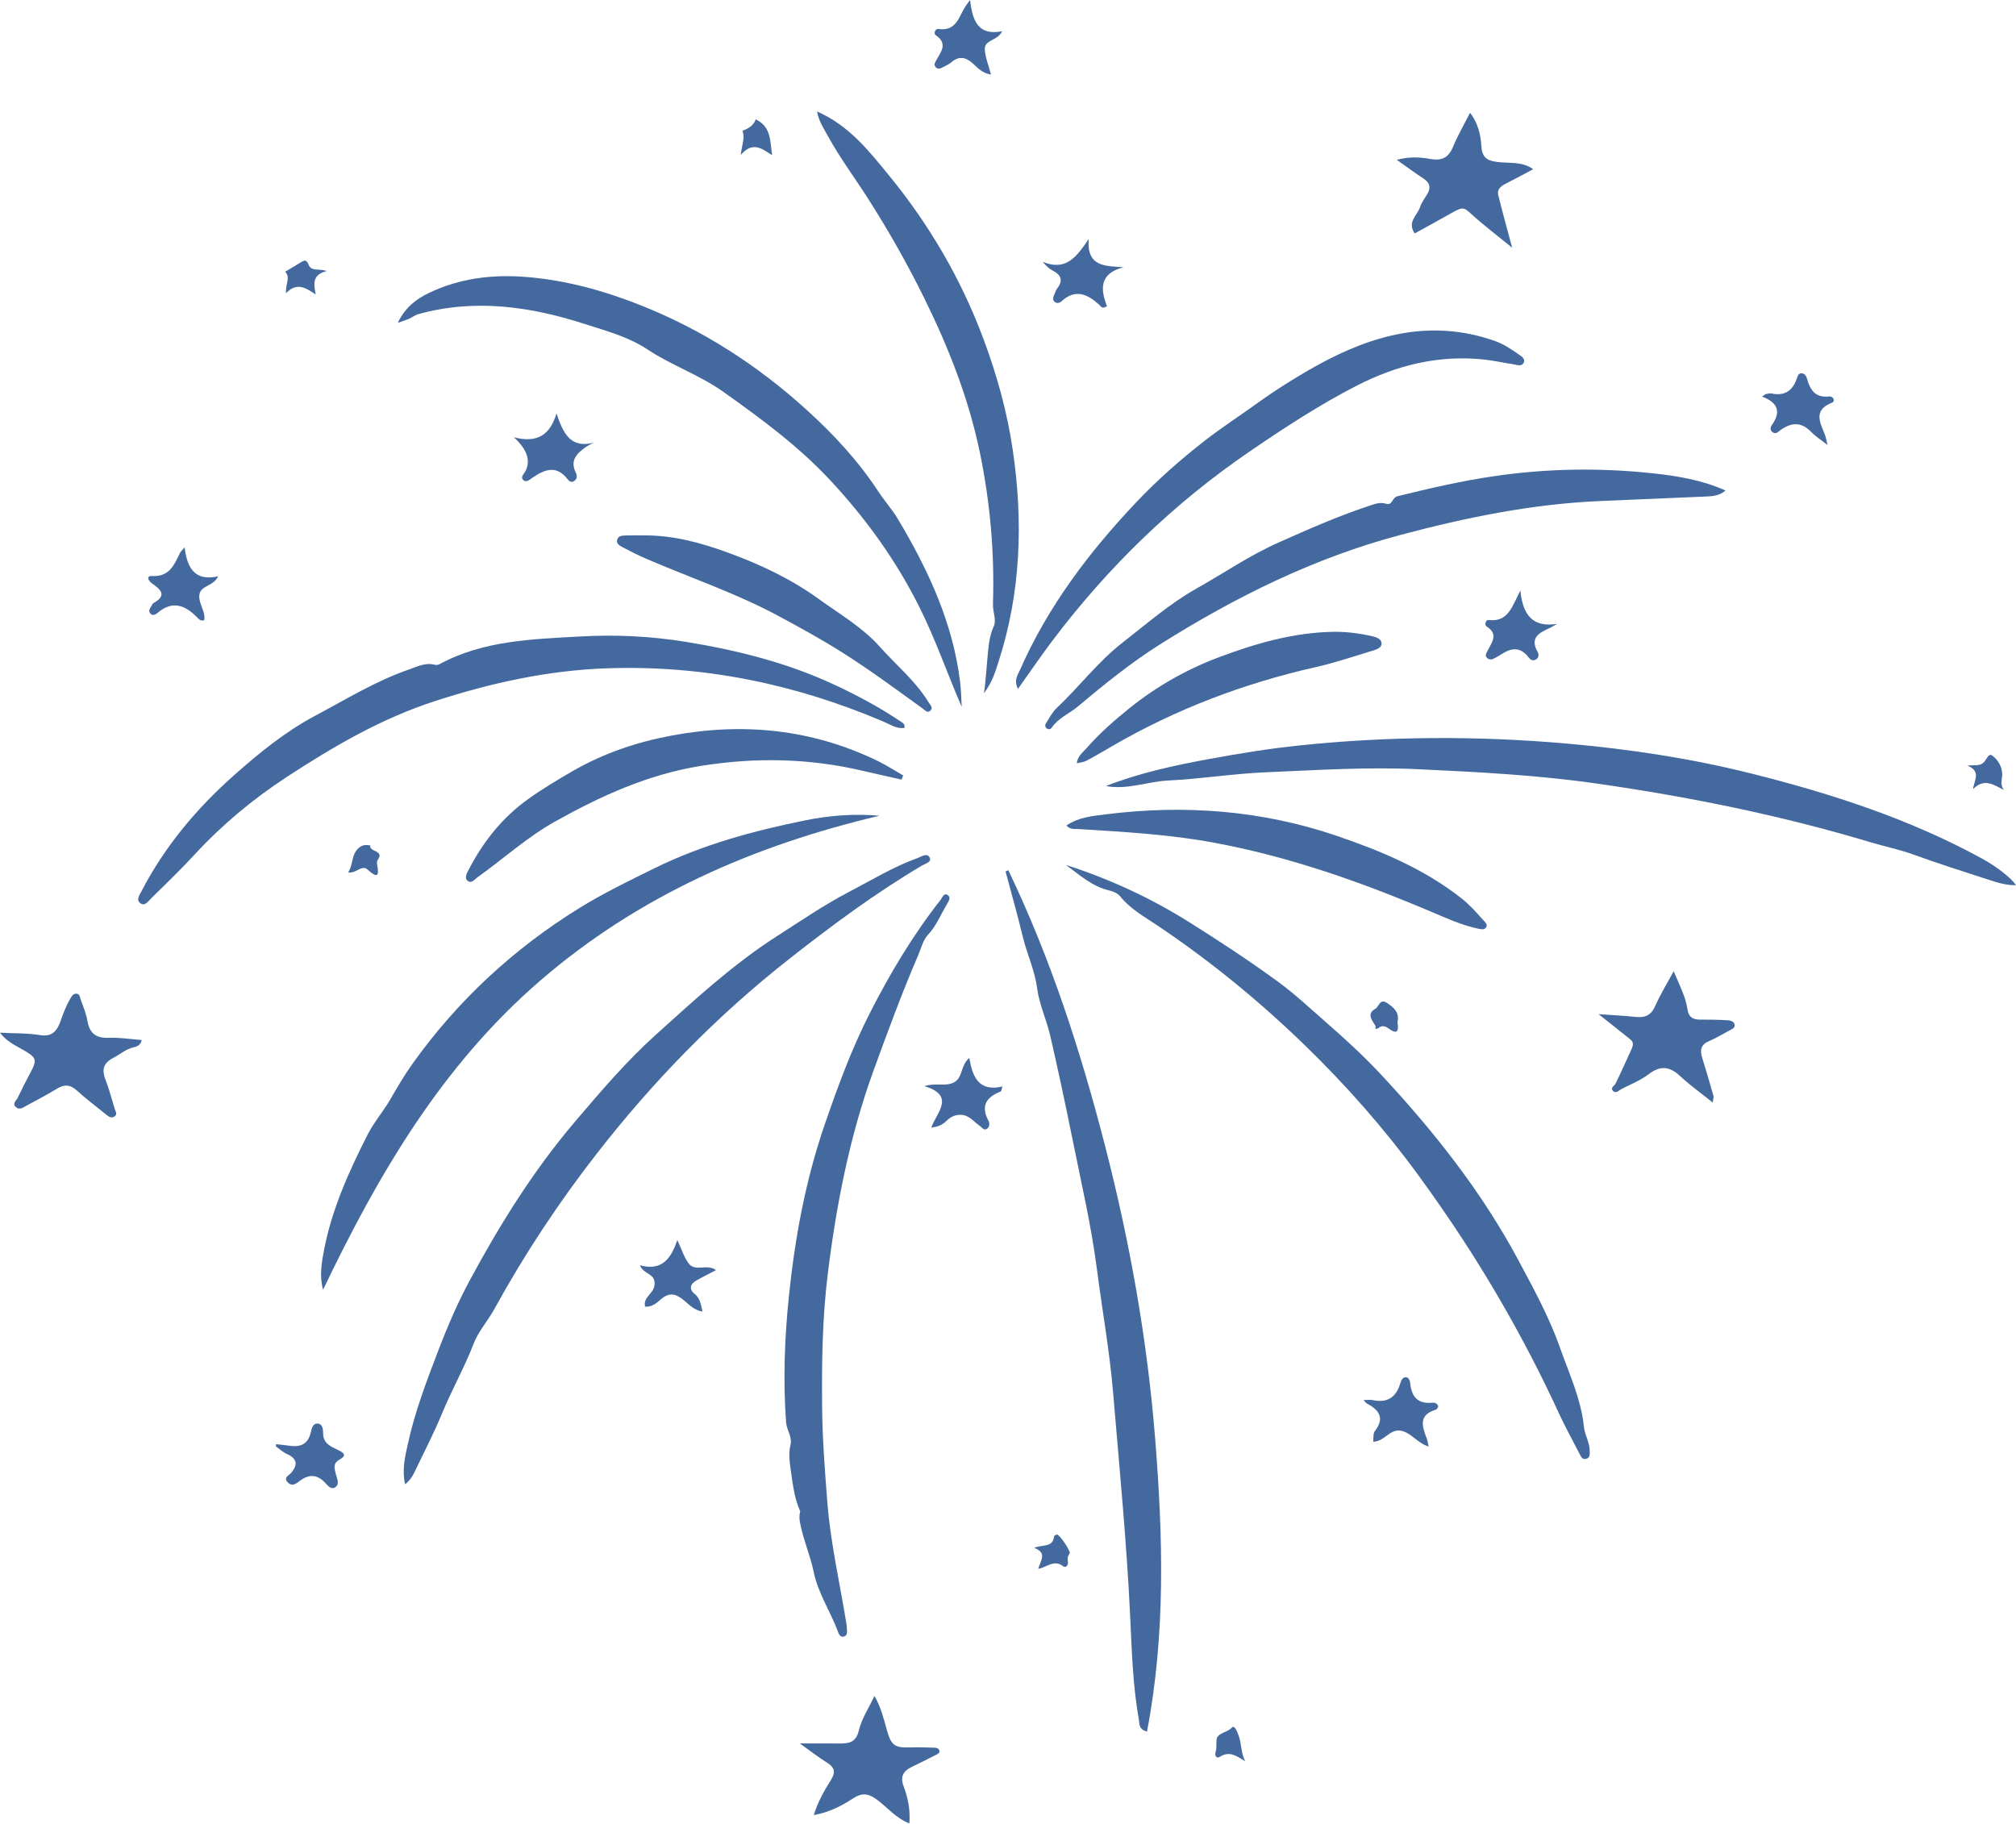
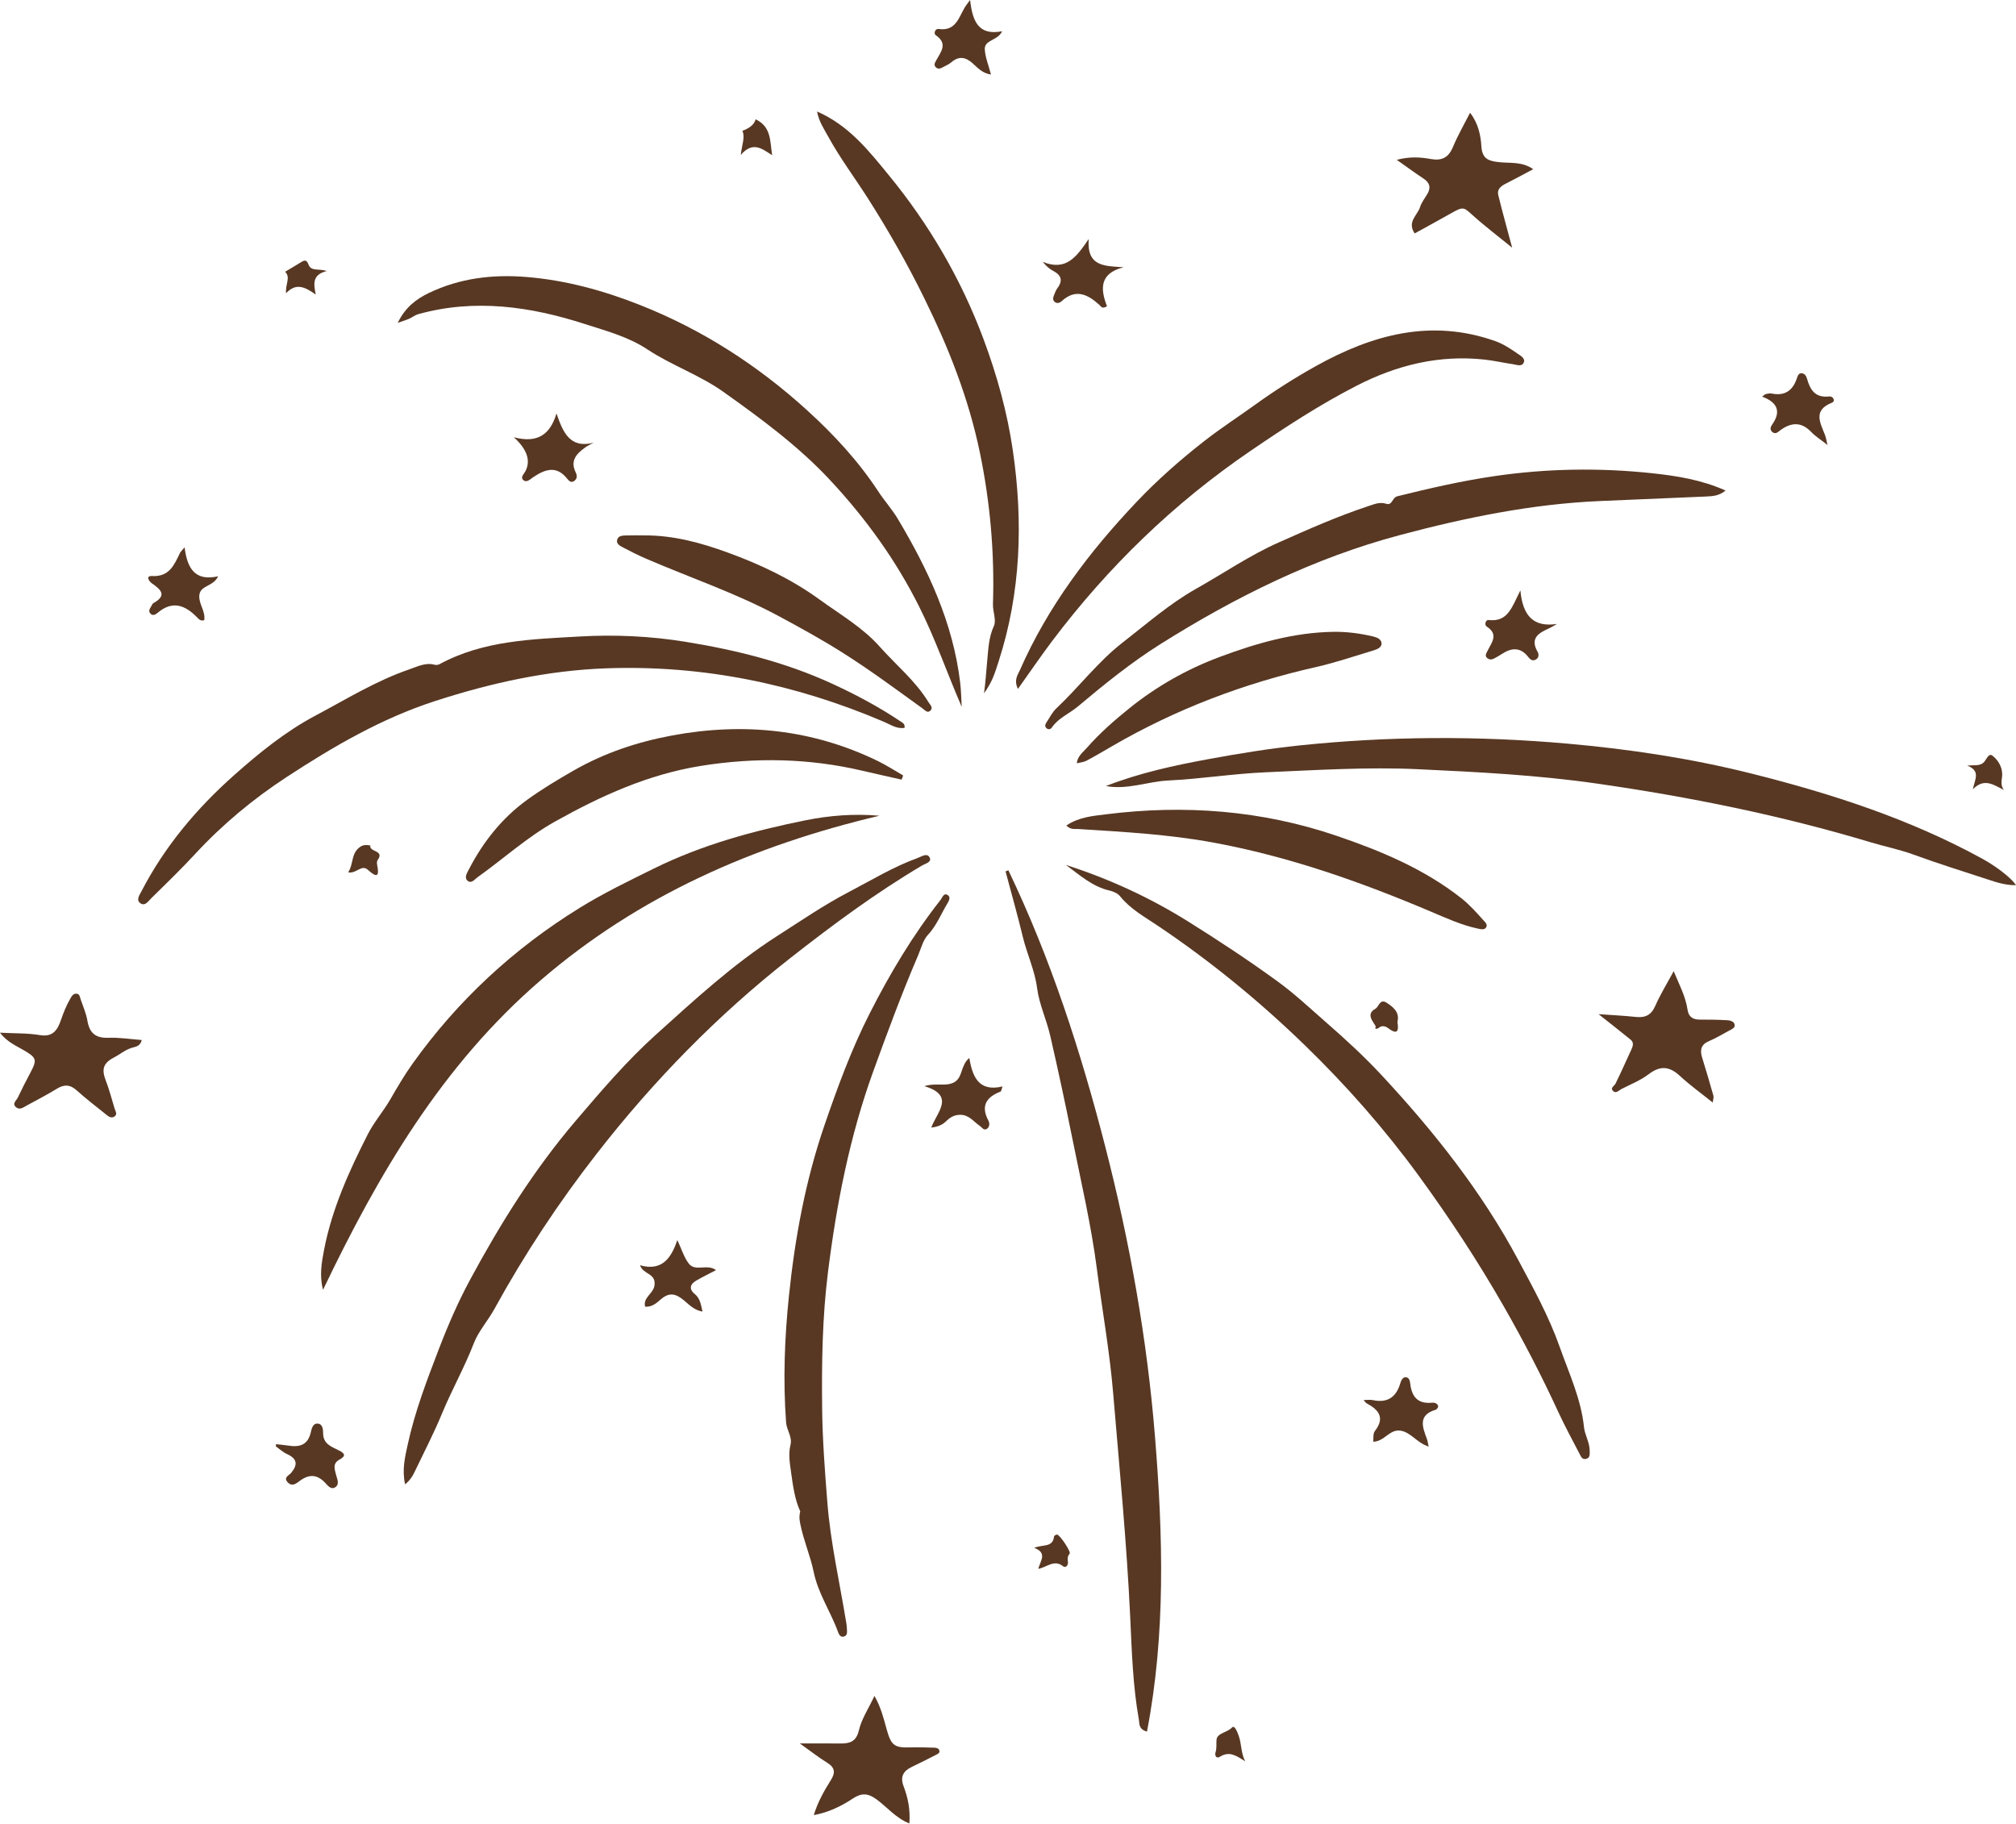
<svg xmlns="http://www.w3.org/2000/svg" id="Capa_2" viewBox="0 0 811.53 734.05">
  <defs>
-     <style>.cls-1{fill:#44699e;stroke-width:0px;}</style>
+     <style>.cls-1{fill:#583823;stroke-width:0px;}</style>
  </defs>
  <g id="Capa_1-2">
    <path class="cls-1" d="M811.53,356.33c-4.24.09-7.97-1.18-11.65-2.39-9.94-3.24-19.9-6.37-29.74-9.96-5.47-1.99-11.46-3.21-17.17-4.92-36.08-10.84-72.86-18.27-110.12-23.62-23.87-3.43-47.86-4.65-71.91-5.78-20.52-.97-40.95.36-61.39,1.23-13.12.56-26.16,2.68-39.28,3.31-8.38.41-16.42,3.85-25.09,2.23,13.44-5.26,27.38-8.28,41.4-10.86,12.08-2.22,24.2-4.2,36.44-5.48,35.89-3.75,71.77-3.92,107.73-.75,25.24,2.22,50.21,6,74.75,12.18,31.96,8.04,63.21,18.17,92.29,34.07,5.8,3.17,11.74,7.75,13.76,10.74Z" />
    <path class="cls-1" d="M405.92,350.36c17.04,35.56,29.11,72.8,38.94,111,9.94,38.61,16.91,77.61,20.1,117.27,3.18,39.48,4.33,78.98-3.25,118.45-3.47-1-2.96-3.15-3.26-4.81-2.44-13.65-2.84-27.5-3.49-41.28-1.41-30.11-4.35-60.08-6.86-90.1-1.4-16.78-4.39-33.35-6.55-50.03-2.27-17.57-6.34-34.92-9.84-52.33-2.8-13.91-5.77-27.78-8.95-41.6-1.48-6.45-4.44-12.64-5.28-19.13-.94-7.25-4.07-13.69-5.74-20.62-2.13-8.84-4.62-17.59-6.96-26.38.38-.15.75-.3,1.12-.46Z" />
    <path class="cls-1" d="M364.12,293c-3.09.53-5.6-1.28-8.21-2.39-35.72-15.27-72.91-22.95-111.81-21.57-23.62.84-46.43,5.88-68.89,13.15-21.65,7.01-41.04,18.33-59.83,30.62-13.41,8.77-25.83,19.08-36.81,30.95-5.64,6.1-11.61,11.9-17.56,17.71-1.18,1.15-2.54,3.46-4.43,2.19-1.95-1.31-.44-3.32.39-4.91,9.36-18.06,22.25-33.38,37.36-46.78,10.1-8.96,20.63-17.51,32.64-23.89,12.41-6.59,24.43-14.04,37.82-18.63,3.25-1.11,6.46-2.84,10.15-1.85.59.16,1.4.08,1.94-.21,17.72-9.6,37.31-10.07,56.65-11.17,14.13-.8,28.3-.14,42.34,2.13,20.44,3.31,40.42,8.26,59.28,16.96,9.48,4.37,18.71,9.29,27.4,15.13.78.52,1.82.95,1.57,2.56Z" />
    <path class="cls-1" d="M163.06,597.52c-1.29-5.89-.03-10.97,1.04-15.89,2.88-13.34,7.76-26.03,12.64-38.76,3.65-9.52,7.7-18.81,12.5-27.72,12.17-22.56,25.71-44.24,42.41-63.84,10.27-12.05,20.54-24.12,32.31-34.73,15.6-14.05,31.04-28.35,48.81-39.73,9.58-6.14,19.01-12.61,29.07-17.85,9.04-4.71,17.81-10.09,27.48-13.57,1.65-.59,3.84-2.23,4.89-.26,1,1.89-1.69,2.45-2.98,3.21-18.73,11.09-36.16,24.01-53.26,37.43-29.21,22.92-54.91,49.27-77.7,78.54-15.41,19.79-29.18,40.6-41.25,62.59-2.52,4.59-6.48,9.13-8.19,13.57-3.78,9.83-8.95,18.95-12.94,28.62-3.11,7.53-6.86,14.8-10.39,22.15-.99,2.06-1.9,4.23-4.44,6.25Z" />
    <path class="cls-1" d="M429.05,348.18c17.39,5.59,33.75,13.09,49.39,22.88,12.25,7.67,24.26,15.58,35.92,24.07,6.84,4.98,12.98,10.78,19.35,16.34,7.78,6.79,15.35,13.73,22.37,21.27,21.19,22.78,40.41,47.03,55.14,74.58,6.09,11.39,12.34,22.75,16.64,34.94,3.74,10.58,8.58,20.84,9.77,32.27.33,3.17,2.31,6.14,2.29,9.56,0,1.4.24,2.77-1.48,3.2-1.51.38-2.02-.91-2.54-1.91-2.9-5.61-5.94-11.16-8.58-16.89-6.67-14.48-13.99-28.62-21.9-42.44-10.46-18.29-22-35.88-34.44-52.91-13.72-18.79-29.08-36.21-45.7-52.34-18.39-17.84-38.25-34.1-59.62-48.4-5.18-3.47-10.72-6.55-14.77-11.59-.95-1.19-2.77-1.97-4.34-2.33-6.9-1.6-11.97-6.26-17.5-10.31Z" />
    <path class="cls-1" d="M387.12,284.53c-5.9-13.62-10.6-27.36-17.15-40.4-9.41-18.75-21.49-35.48-35.77-50.8-12.83-13.77-27.8-24.77-43.05-35.61-9.64-6.84-20.81-10.62-30.5-17.04-7.81-5.17-16.81-7.52-25.22-10.24-21.77-7.04-44.35-10.33-67.17-3.94-1.24.35-2.31,1.27-3.52,1.8-1.21.53-2.48.9-4.62,1.66,2.95-6.17,7.41-9.57,12.54-12.03,12.42-5.96,25.64-7.54,39.24-6.43,15.83,1.29,30.96,5.44,45.71,11.27,25.07,9.91,47.35,24.27,67.23,42.34,10.82,9.83,20.71,20.5,28.79,32.85,2.4,3.66,5.46,7.04,7.75,10.87,12.23,20.49,22.24,41.85,25.13,65.91.39,3.24.43,6.53.62,9.8Z" />
    <path class="cls-1" d="M130.04,519.22c-1.52-5.65-.57-11,.43-16.18,3.19-16.49,10.1-31.72,17.64-46.53,2.39-4.7,6.29-9.25,8.9-13.77,2.85-4.93,5.75-9.91,9.06-14.54,18.18-25.46,40.72-46.34,67.31-62.75,9.57-5.91,19.72-10.82,29.84-15.81,19.47-9.61,39.98-15.16,60.98-19.41,9.71-1.96,19.62-2.74,29.82-1.85-50.56,11.95-96.84,32.11-136.54,66.37-39.6,34.17-65.15,77.91-87.44,124.46Z" />
    <path class="cls-1" d="M322.12,608.36c-2.12-4.48-2.92-10.11-3.69-15.76-.5-3.65-1.13-7.26-.23-10.9.82-3.32-1.54-5.91-1.77-9.15-1.24-17.01-.6-33.94,1.15-50.85,2.42-23.4,6.65-46.42,14.31-68.73,5.25-15.29,10.81-30.46,18.14-44.9,8.18-16.12,17.42-31.61,28.62-45.85.71-.91,1.23-2.91,2.82-1.92,1.39.86.5,2.39-.2,3.55-2.53,4.21-4.26,8.79-7.8,12.56-1.86,1.98-2.76,5.56-3.95,8.33-6.54,15.23-12.28,30.81-17.94,46.39-9.52,26.23-14.85,53.51-18.29,81.06-2.27,18.13-2.55,36.49-2.34,54.83.14,12.65,1.11,25.28,2.1,37.82,1.28,16.24,4.97,32.29,7.61,48.42.13.82.25,1.65.26,2.47.02,1.14.32,2.54-1.08,3.04-1.51.55-2.17-.9-2.51-1.84-2.96-8.18-8-15.39-9.81-24.22-1.3-6.35-4.02-12.51-5.32-18.99-.3-1.49-.64-2.92-.07-5.36Z" />
    <path class="cls-1" d="M694.62,197.47c-2.48,2.07-5.03,2.29-7.67,2.4-14.31.59-28.61,1.22-42.92,1.83-27.43,1.19-54.13,6.67-80.57,13.72-34.55,9.21-66.12,24.88-96.26,43.82-11.88,7.47-22.69,16.24-33.37,25.21-3.42,2.88-7.8,4.56-10.42,8.43-.49.72-1.43.94-2.18.24-.75-.69-.5-1.52-.01-2.25,1.3-1.93,2.34-4.14,4-5.7,9.16-8.61,16.75-18.81,26.74-26.55,9.65-7.48,18.89-15.62,29.54-21.61,11.04-6.21,21.47-13.41,33.17-18.61,11.87-5.27,23.69-10.54,36.02-14.61,2.37-.78,4.67-1.83,7.27-1,2.6.84,2.32-2.46,4.58-3.02,12.93-3.21,25.92-6.19,39.09-8.11,21.01-3.07,42.14-3.41,63.27-1.17,10.06,1.07,20.06,2.65,29.71,6.98Z" />
    <path class="cls-1" d="M409.77,277.35c-1.76-3.62-.05-5.69.79-7.6,11.24-25.57,27.81-47.47,46.9-67.63,8.57-9.05,17.92-17.26,27.71-24.87,6.49-5.05,13.58-9.64,20.19-14.41,7.88-5.68,16-10.82,24.38-15.49,22.67-12.63,46.38-19.18,72.18-10.03,3.35,1.19,6.23,3.16,9.11,5.13,1.2.81,3.01,1.88,2.39,3.4-.79,1.96-2.9.98-4.46.75-3.78-.55-7.52-1.42-11.32-1.84-18.27-2-35.3,2.18-51.49,10.49-14.98,7.68-29.02,16.88-42.9,26.35-30.81,21.03-57.23,46.66-79.67,76.4-4.58,6.08-8.86,12.38-13.83,19.35Z" />
    <path class="cls-1" d="M328.91,44.88c12.86,5.63,20.85,15.85,28.95,25.74,16.25,19.84,29.04,41.76,38.03,65.83,5.43,14.54,9.58,29.52,11.81,44.8,4.19,28.65,3.3,57.18-5.72,85.05-.72,2.22-1.4,4.45-2.31,6.59-.91,2.13-2.08,4.15-3.56,6.19.64-4.44.87-8.91,1.31-13.34.45-4.59.58-9.21,2.65-13.69,1.1-2.37-.45-5.86-.36-8.83.66-20.56-1.09-40.86-5.27-61.04-4.54-21.92-12.66-42.43-22.5-62.38-6.75-13.69-14.26-26.9-22.47-39.79-5.34-8.39-11.35-16.37-16.13-25.12-1.65-3.02-3.66-5.88-4.44-10.01Z" />
    <path class="cls-1" d="M362.94,313.85c-5.26-1.19-10.53-2.35-15.78-3.58-21.52-5.05-43.12-5.45-64.96-1.96-21.21,3.39-40.24,12.05-58.74,22.39-11.24,6.28-20.7,14.93-31.09,22.34-1.24.88-2.64,2.91-4.22,1.45-1.36-1.26-.08-3.21.65-4.62,5.74-11.06,13.38-20.67,23.48-27.95,5.86-4.23,12.09-7.98,18.42-11.61,12.64-7.26,26.01-11.68,40.04-14.27,28.61-5.28,56.38-2.5,82.77,10.39,3.46,1.69,6.71,3.82,10.06,5.74-.21.56-.42,1.12-.63,1.68Z" />
    <path class="cls-1" d="M429.25,332.33c5.03-3.43,10.72-3.86,15.89-4.51,31.62-3.98,62.8-1.64,93.08,8.7,17.79,6.08,35.07,13.29,50.07,25.1,3.32,2.61,6.01,5.7,8.78,8.77.73.81,1.95,1.8,1.12,3-.74,1.08-2.18.66-3.28.43-6.55-1.39-12.63-4.17-18.75-6.77-28.38-12.04-57.32-22.27-87.76-27.87-17.98-3.31-36.17-4.3-54.35-5.45-1.43-.09-3.02.39-4.81-1.41Z" />
    <path class="cls-1" d="M259.49,215.53c11.65-.04,22.71,2.98,33.53,6.93,13.02,4.75,25.52,10.65,36.77,18.81,8.35,6.06,17.44,11.29,24.36,19.08,6.58,7.4,14.38,13.74,19.61,22.32.63,1.04,2.09,2.23.68,3.48-1.15,1.02-2.16-.3-3.03-.93-10.67-7.69-21.22-15.53-32.36-22.56-8.3-5.24-16.89-9.96-25.53-14.61-17.12-9.23-35.53-15.42-53.32-23.09-3.21-1.38-6.34-2.95-9.42-4.59-1.11-.59-2.66-1.33-2.39-2.87.32-1.87,2.13-1.9,3.61-1.95,2.49-.09,4.99-.02,7.49-.02Z" />
    <path class="cls-1" d="M433.45,307.28c.3-2.88,2.44-4.39,4.04-6.21,5.18-5.91,11.07-11.07,17.18-15.99,10.98-8.84,23.16-15.71,36.31-20.62,14.74-5.5,29.82-9.86,45.78-10.11,5.38-.08,10.59.61,15.8,1.82,1.76.41,3.49,1.11,3.58,2.86.08,1.56-1.72,2.34-3.14,2.77-7.77,2.33-15.48,4.98-23.38,6.76-28.91,6.53-56.29,16.91-81.93,31.81-3.44,2-6.86,4.03-10.38,5.89-1.1.58-2.47.66-3.85,1.01Z" />
    <path class="cls-1" d="M643.53,408.26c5.07.36,10.04.6,14.98,1.12,3.79.4,6.19-.75,7.81-4.45,2.03-4.62,4.71-8.95,7.41-13.97,2.34,5.63,4.83,10.27,5.59,15.55.4,2.77,2.09,3.94,4.84,3.94,3.66,0,7.32.04,10.97.24,1.27.07,2.94.39,3.16,1.9.18,1.27-1.29,1.79-2.3,2.33-2.63,1.42-5.21,3-7.96,4.15-3.37,1.41-3.81,3.65-2.81,6.8,1.6,5.07,3.07,10.18,4.52,15.29.16.58-.12,1.29-.29,2.68-4.67-3.75-9.17-6.97-13.19-10.7-4.21-3.92-7.93-4.27-12.61-.7-3.26,2.49-7.23,4.07-10.93,5.95-1.07.55-2.27,2.08-3.5.68-1.06-1.22.61-1.88,1.09-2.83,2.23-4.49,4.23-9.1,6.35-13.65.67-1.45,1.16-2.91-.28-4.08-4.19-3.41-8.46-6.73-12.86-10.23Z" />
    <path class="cls-1" d="M0,415.72c5.97.32,11.13.14,16.12.98,5.28.89,7.09-2.26,8.4-6.04,1.04-3.01,2.19-5.92,3.78-8.66.59-1.02,1.24-2.15,2.61-1.97,1.2.16,1.27,1.45,1.58,2.34.98,2.83,2.21,5.63,2.7,8.55.85,4.96,3.31,7.04,8.45,6.85,4.41-.17,8.86.56,13.41.9-.44,2.2-2.14,2.68-3.35,2.96-3.06.71-5.26,2.76-7.85,4.09-4.57,2.36-4.9,5.04-3.27,9.24,1.44,3.71,2.4,7.6,3.59,11.41.34,1.07,1.23,2.22-.13,3.12-1.18.77-2.23.07-3.16-.69-4.01-3.25-8.14-6.36-11.97-9.82-2.69-2.43-5.06-2.52-8.06-.67-3.96,2.44-8.13,4.57-12.22,6.81-1.29.71-2.7,1.82-4.14.63-1.78-1.47.11-2.7.67-3.89,1.6-3.41,3.33-6.76,5.1-10.09,2.8-5.27,2.43-6.01-2.94-9.13-3.04-1.77-6.46-3.2-9.33-6.9Z" />
    <path class="cls-1" d="M569.47,93.97c-3.17-4.68,1.11-7.25,2.16-10.59.58-1.86,1.88-3.51,2.9-5.22,1.59-2.65,1.01-4.63-1.57-6.32-3.3-2.17-6.48-4.53-10.7-7.5,5.31-1.39,9.55-1.07,13.65-.33,4.53.81,7.2-.57,8.98-4.87,1.9-4.58,4.41-8.9,6.87-13.74,3.29,4.15,4.32,9.18,4.56,13.48.3,5.31,3.24,5.9,6.71,6.35,4.65.59,9.55-.37,14.16,2.88-3.76,1.99-7.36,3.97-11.03,5.81-1.95.98-3.61,2.26-3.05,4.57,1.67,6.84,3.57,13.62,5.6,21.22-5.81-4.74-11.22-8.83-16.23-13.36-3.32-3-3.49-3.26-8.56-.38-4.77,2.71-9.6,5.32-14.45,8Z" />
    <path class="cls-1" d="M321.99,701.84c6,0,10.96-.05,15.9.02,3.9.05,6.73-.44,7.87-5.35,1.06-4.55,3.86-8.7,6.25-13.8,2.69,4.74,3.71,9.16,4.92,13.48,1.82,6.52,3.09,7.47,9.73,7.24,3.15-.11,6.31.05,9.47.12.85.02,1.76.26,2,1.15.28,1.04-.72,1.41-1.42,1.77-3.25,1.67-6.52,3.3-9.81,4.89-3.37,1.63-4.58,4-3.17,7.69,1.77,4.66,2.76,9.48,2.33,15-5.51-2.19-8.96-6.59-13.25-9.72-3.41-2.49-6.01-2.62-9.41-.37-4.73,3.13-9.8,5.64-15.82,6.73,1.64-5.34,4.17-9.79,6.89-14.11,1.86-2.95,1.67-5.02-1.48-6.96-3.58-2.21-6.89-4.84-11-7.77Z" />
    <path class="cls-1" d="M372.14,437.24c4.62-1.5,8.56.36,12.04-1.61,3.47-1.97,2.4-6.73,6.02-9.75,1.25,7.73,3.89,13.73,13.36,11.49-.45,1.25-.5,1.94-.77,2.05-5.77,2.22-8.1,5.78-4.88,11.77.53.98.46,2.48-.6,3.21-1.3.89-2.04-.59-2.93-1.19-2.55-1.71-4.35-4.56-8.05-4.43-2.4.08-3.95,1.1-5.58,2.68-1.39,1.34-3.26,2.19-5.87,2.45,2.2-6.09,9.85-12.84-2.75-16.66Z" />
    <path class="cls-1" d="M238.97,178.21c-1.08.59-2.22,1.08-3.21,1.79-3.54,2.52-6.42,5.3-3.99,10.22.62,1.26.62,2.67-.81,3.52-1.12.67-2.01-.22-2.56-.93-4.42-5.64-9.06-3.88-13.88-.63-1.14.77-2.58,2.33-3.94,1-1.16-1.13.37-2.4.94-3.51q3.29-6.42-4.68-13.65c9.54,2.53,14.63-1.07,17.17-9.58,2.61,7.55,5.35,14.23,14.96,11.78Z" />
    <path class="cls-1" d="M575.12,582.34c-4.87-1.54-7.15-5.8-11.41-6.42-4.37-.63-6.48,4.43-10.94,4.46.19-1.46-.11-3.26.64-4.24,4.22-5.42,1.61-8.6-3.29-11.23-.39-.21-.64-.68-1.21-1.31,1.44,0,2.61-.2,3.69.03,5.91,1.25,9.45-1.15,11.1-6.83.31-1.07.95-2.45,2.23-2.38,1.38.07,1.66,1.67,1.77,2.69.62,5.32,3.17,8.14,8.83,7.56.92-.09,2.11.26,2.39,1.37.1.4-.52,1.33-.97,1.47-7.23,2.13-5.37,6.93-3.55,11.77.27.73.36,1.53.7,3.06Z" />
    <path class="cls-1" d="M390.51,0c.94,8.28,3.17,14.48,12.88,12.58-1.76,3.94-7.22,3.29-6.96,7.39.2,3.2,1.52,6.32,2.49,10.03-3.44-.49-5.32-2.65-7.26-4.41-2.92-2.65-5.64-3.18-8.78-.46-.98.85-2.29,1.34-3.44,1.99-.92.52-1.86.8-2.73-.04-.93-.91-.36-1.82.11-2.7,1.81-3.4,4.94-6.7-.1-10.19-1.1-.76-.14-2.72,1.05-2.54,7.08,1.08,8.17-4.76,10.74-8.91.35-.56.77-1.07,1.99-2.74Z" />
    <path class="cls-1" d="M438.25,96.23c-.83,11.26,6.55,10.82,14.04,11.36-9.93,2.47-9.26,9.05-6.68,15.67-1.99,1.35-2.54-.05-3.11-.57-4.74-4.28-9.56-6.57-15.18-1.41-.72.66-1.82,1.02-2.74.27-.92-.75-.7-1.78-.28-2.75.4-.91.69-1.92,1.28-2.7,2.44-3.19,1.62-5.4-1.8-7.15-1.39-.71-2.58-1.82-4.04-3.55,9.54,3.96,13.76-2.25,18.51-9.18Z" />
    <path class="cls-1" d="M710.66,158.67c.79-.1,1.62-.43,2.35-.28,5.27,1.13,8.56-.98,10.27-5.96.31-.9.59-2.11,1.77-2.16,1.39-.07,2.08,1.15,2.37,2.22,1.27,4.62,3.43,7.77,8.99,7.1,1.4-.17,2.68,1.86.96,2.55-7.71,3.1-4.6,8.08-2.72,12.99.4,1.05.57,2.2,1.01,4.01-2.57-2.03-4.82-3.44-6.61-5.29-3.94-4.07-7.89-3.86-12.23-.78-.94.67-2.05,2.07-3.48.76-.89-.81-.66-1.93-.08-2.74,3.56-4.99,2.81-8.9-3.94-11.43.44-.33.89-.66,1.33-.98Z" />
    <path class="cls-1" d="M74.32,220.35c1.04,8.47,4.17,13.74,13.49,11.64-1.98,4.31-7.34,3.51-7.59,7.84-.2,3.43,2.63,6.36,1.98,9.84-1.53.45-2.21-.48-2.85-1.13-4.84-4.96-9.95-6.93-15.94-1.8-.88.75-2.11,1.35-3.04.04-.68-.96,0-1.89.53-2.74.27-.42.45-1.01.83-1.23,5.68-3.14,2.97-5.51-.6-7.99-1.21-.84-2.62-3.07.1-2.93,7,.37,8.92-4.54,11.24-9.34.2-.41.6-.73,1.84-2.2Z" />
    <path class="cls-1" d="M612.02,237.69c.96,10.21,5.23,14.93,14.74,13.48-1.04.58-2.05,1.25-3.13,1.74-4.18,1.89-7.87,3.93-4.67,9.51.54.94.59,2.34-.7,3.08-1.27.73-2.23.08-2.99-.92-3.09-4.08-6.7-3.94-10.64-1.35-.96.63-1.98,1.19-2.99,1.75-.91.5-1.86.74-2.8.07-1.39-1-.48-2.14-.02-3.09,1.62-3.33,4.59-6.56-.39-9.76-.91-.58-.53-2.77.89-2.6,7.71.88,9.33-5.27,12.68-11.89Z" />
    <path class="cls-1" d="M272.65,499.18c1.72,3.66,2.67,6.9,4.57,9.43,2.63,3.52,7.37-.02,11.01,2.69-2.73,1.44-5.33,2.71-7.84,4.14-2.56,1.46-3.22,3.44-.71,5.49,2.17,1.77,2.43,4.15,3.12,7.07-3.5-.6-5.53-2.94-7.64-4.66-3.19-2.6-5.75-3.18-9.09-.33-1.66,1.42-3.47,3.22-6.39,3.01-.93-3.73,3.29-5.17,3.77-8.54.71-5.02-4.47-4.28-5.82-8.13,9.14,2.57,12.69-3.29,15.04-10.18Z" />
    <path class="cls-1" d="M111.12,581.37c1.62.18,3.25.31,4.86.56,4.42.71,7.85-.06,9.09-5.16.35-1.45.73-3.75,2.73-3.69,2.08.05,2.28,2.38,2.27,3.85-.02,4.23,3.22,5.43,6.07,6.81,2.51,1.22,3.45,2.25.51,3.85-2.89,1.57-1.92,3.87-1.38,6.08.44,1.76,1.54,3.79-.3,5.03-1.75,1.19-3.12-.79-4.12-1.83-3.23-3.36-6.39-3.49-10.09-.79-1.33.97-3.02,2.57-4.86.73-2-2.01.43-2.85,1.31-3.9,2.77-3.33,2.4-5.71-1.67-7.56-1.63-.74-3-2.03-4.49-3.08.02-.3.04-.59.06-.89Z" />
    <path class="cls-1" d="M131.56,109.09c-5.88,1.49-5.34,5.07-4.46,9.47-4.12-2.82-7.71-5-11.95-.52-.34-3.69,1.96-6.35-.38-8.64,2.19-1.31,4.4-2.58,6.55-3.94,1.48-.92,2.2-.72,2.87,1.04,1.1,2.88,4.04,1.5,7.36,2.59Z" />
    <path class="cls-1" d="M416.3,623.12c3.4-1.49,7.53,0,8-4.61.03-.3.72-.69,1.15-.76,1.02-.16,5.77,6.9,5.13,7.68-.84,1.02-.92,2.01-.7,3.22.27,1.52-.96,2.65-1.92,1.88-3.63-2.9-6.49.39-10.01,1.03.82-3.19,3.8-6.44-1.64-8.45Z" />
    <path class="cls-1" d="M794.18,317.75c.68-3.94,3.34-7.31-2.27-9.55,2.84-.29,4.64.19,6.28-.99,1.4-1,2.16-4.3,3.84-3.01,2.16,1.65,3.94,4.36,3.95,7.55,0,2.03-.98,4.13.71,6.27-4.15-2.05-7.97-5.01-12.52-.27Z" />
    <path class="cls-1" d="M304.19,48.03c6.33,3.06,5.72,8.63,6.64,14.45-3.98-2.47-7.66-5.86-12.64-.1.53-4.49,1.81-7.09.66-9.72,2.55-.93,4.7-2.34,5.34-4.63Z" />
    <path class="cls-1" d="M501.23,709.01c-3.37-2.04-6.21-4.33-10.19-1.79-1.34.86-2.17-.44-1.72-1.84.55-1.72.22-3.49.39-5.05.28-2.73,4.23-2.79,6.18-4.87,1.11-1.18,2.12,1.66,2.69,3.15,1.25,3.33.9,7.09,2.66,10.4Z" />
    <path class="cls-1" d="M140.16,351.16c2.15-3.25,1.14-7.32,4.44-9.97,1.52-1.22,2.87-1.1,4.46-.84-.56,2.72,5.89,1.86,2.97,5.85-.33.45-.34,1.3-.22,1.9.97,4.78-.04,5.42-3.73,2.05-2.55-2.33-4.7,1.71-7.92,1.01Z" />
    <path class="cls-1" d="M562.53,411.39c.75,4.29-.5,4.97-3.68,2.55-.8-.61-1.65-.99-2.75-.76-.89.18-1.46,1.37-2.54.79-.06-.03.33-.67.22-.85-1.42-2.36-3.83-4.95-.13-7.03,1.46-.82,1.76-4.2,4.55-2.42,2.93,1.87,5.29,4.05,4.32,7.73Z" />
  </g>
</svg>
